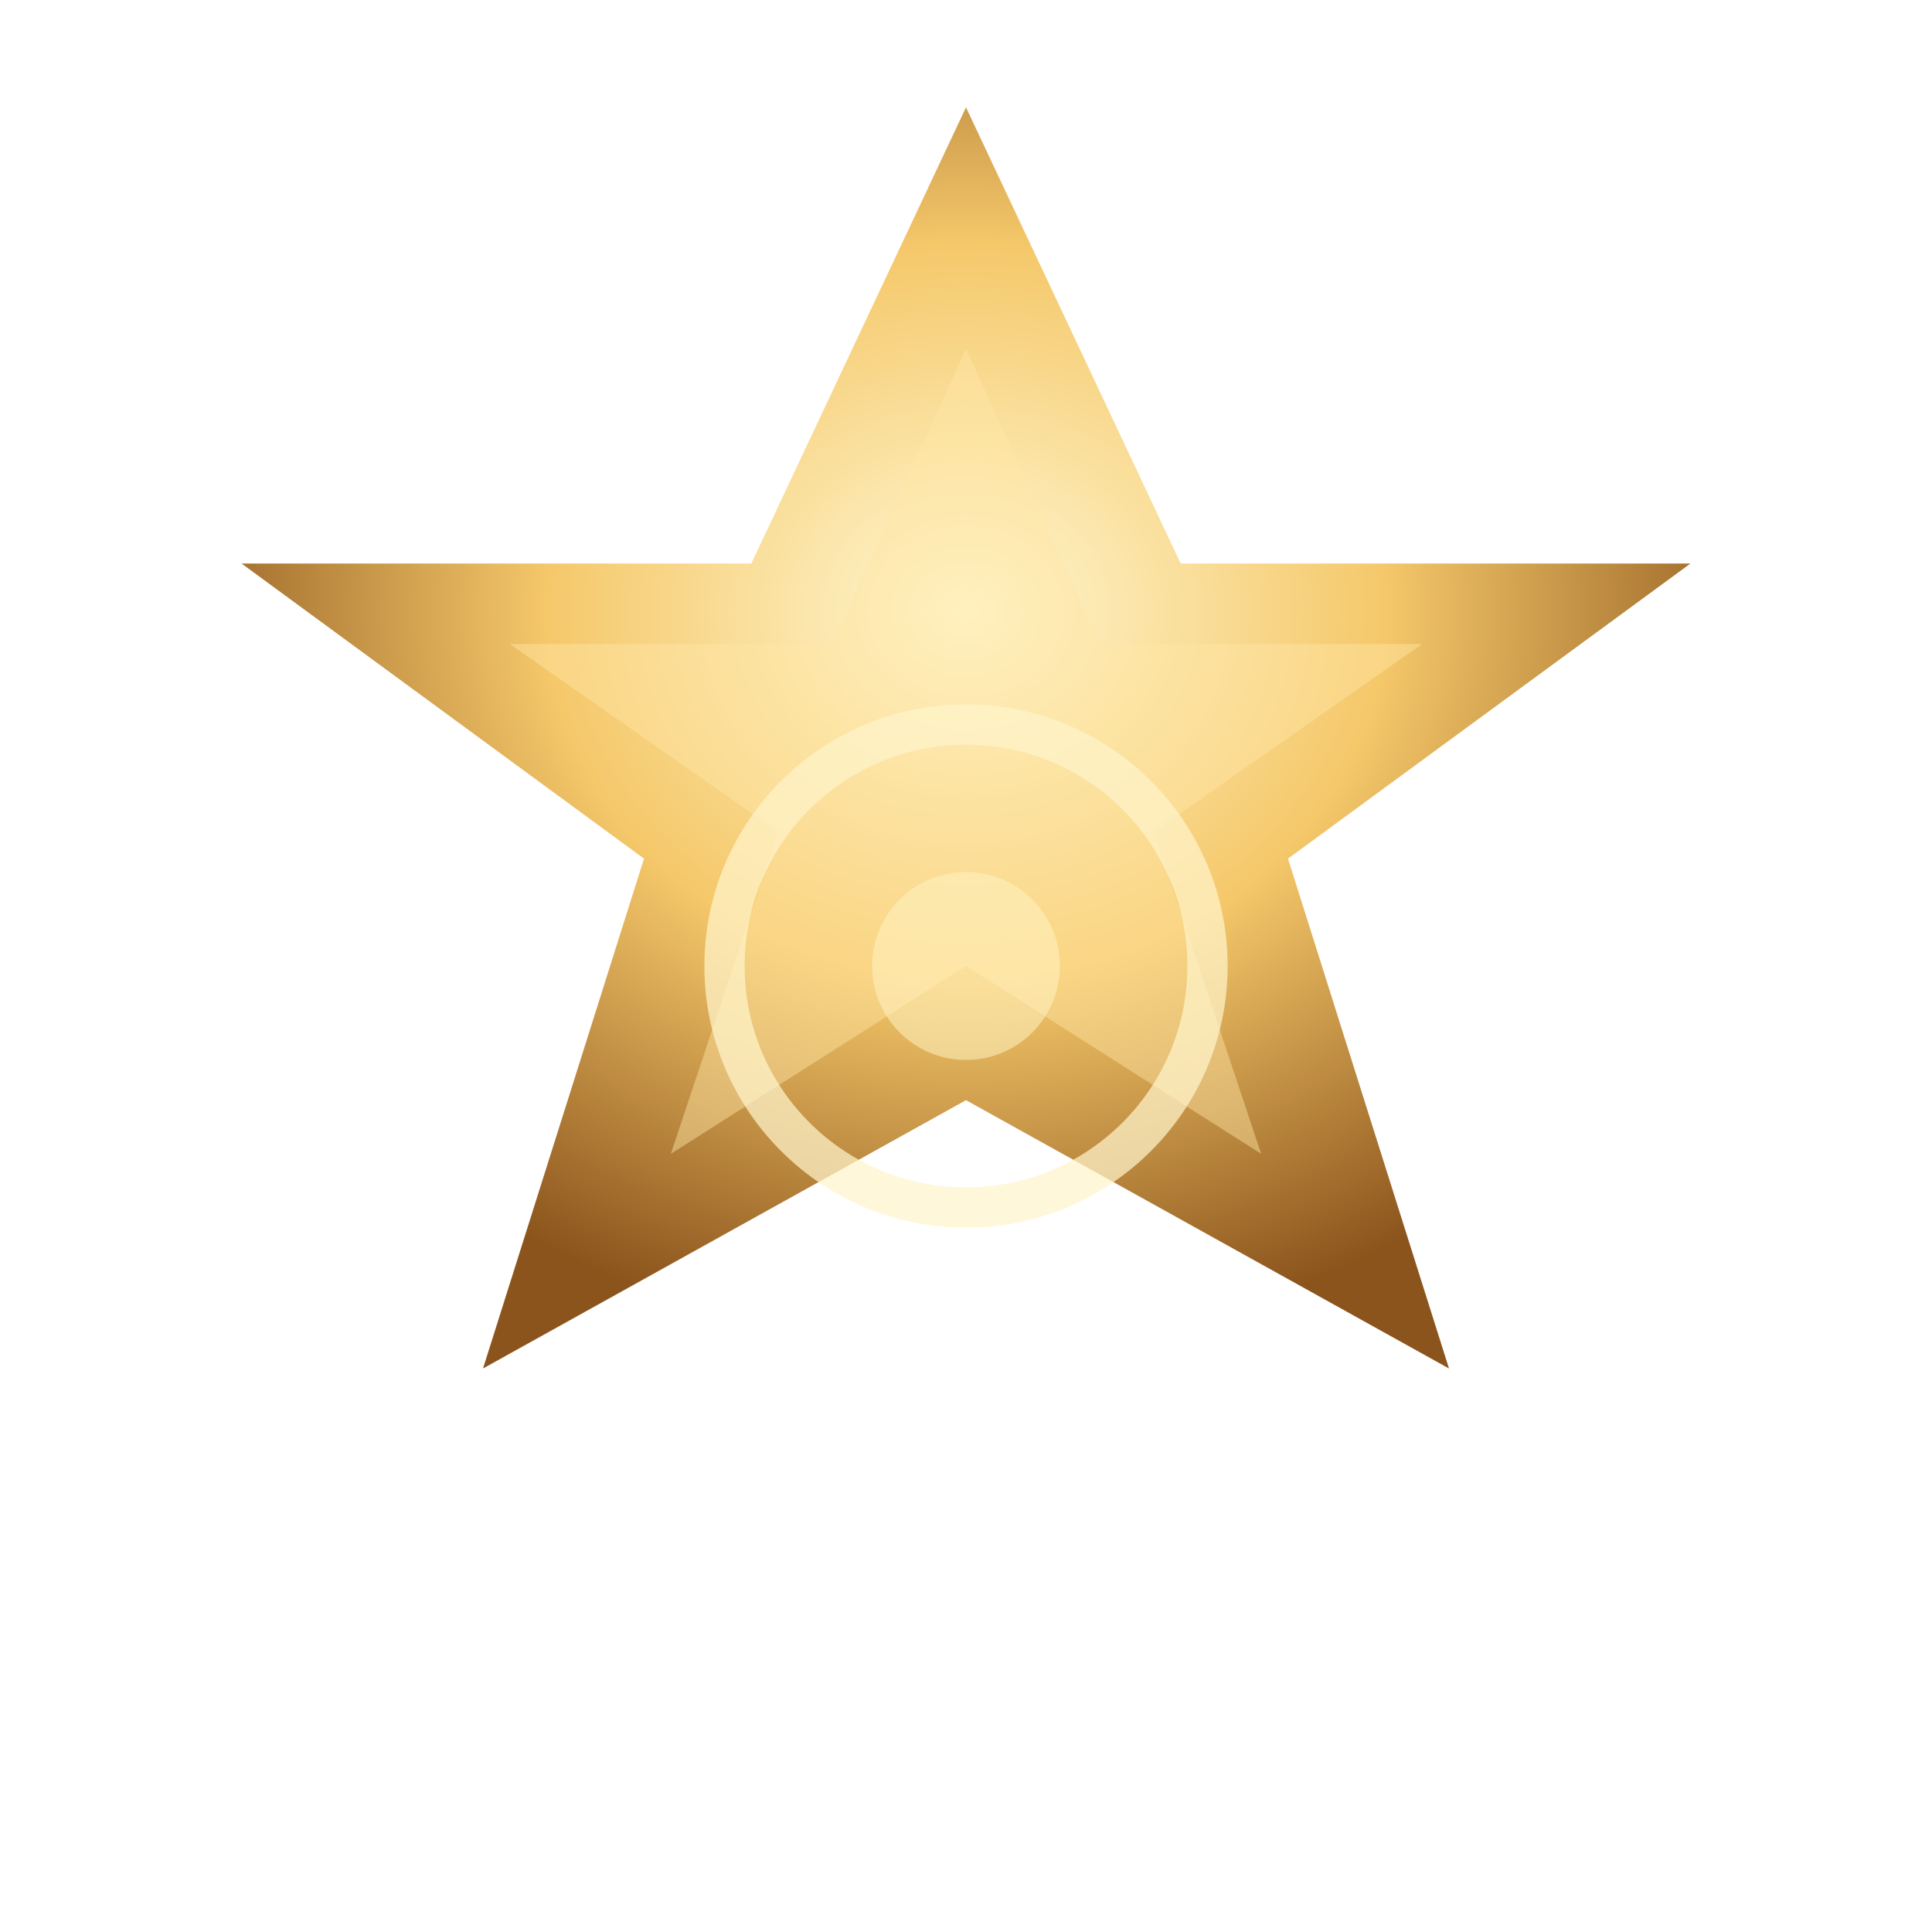
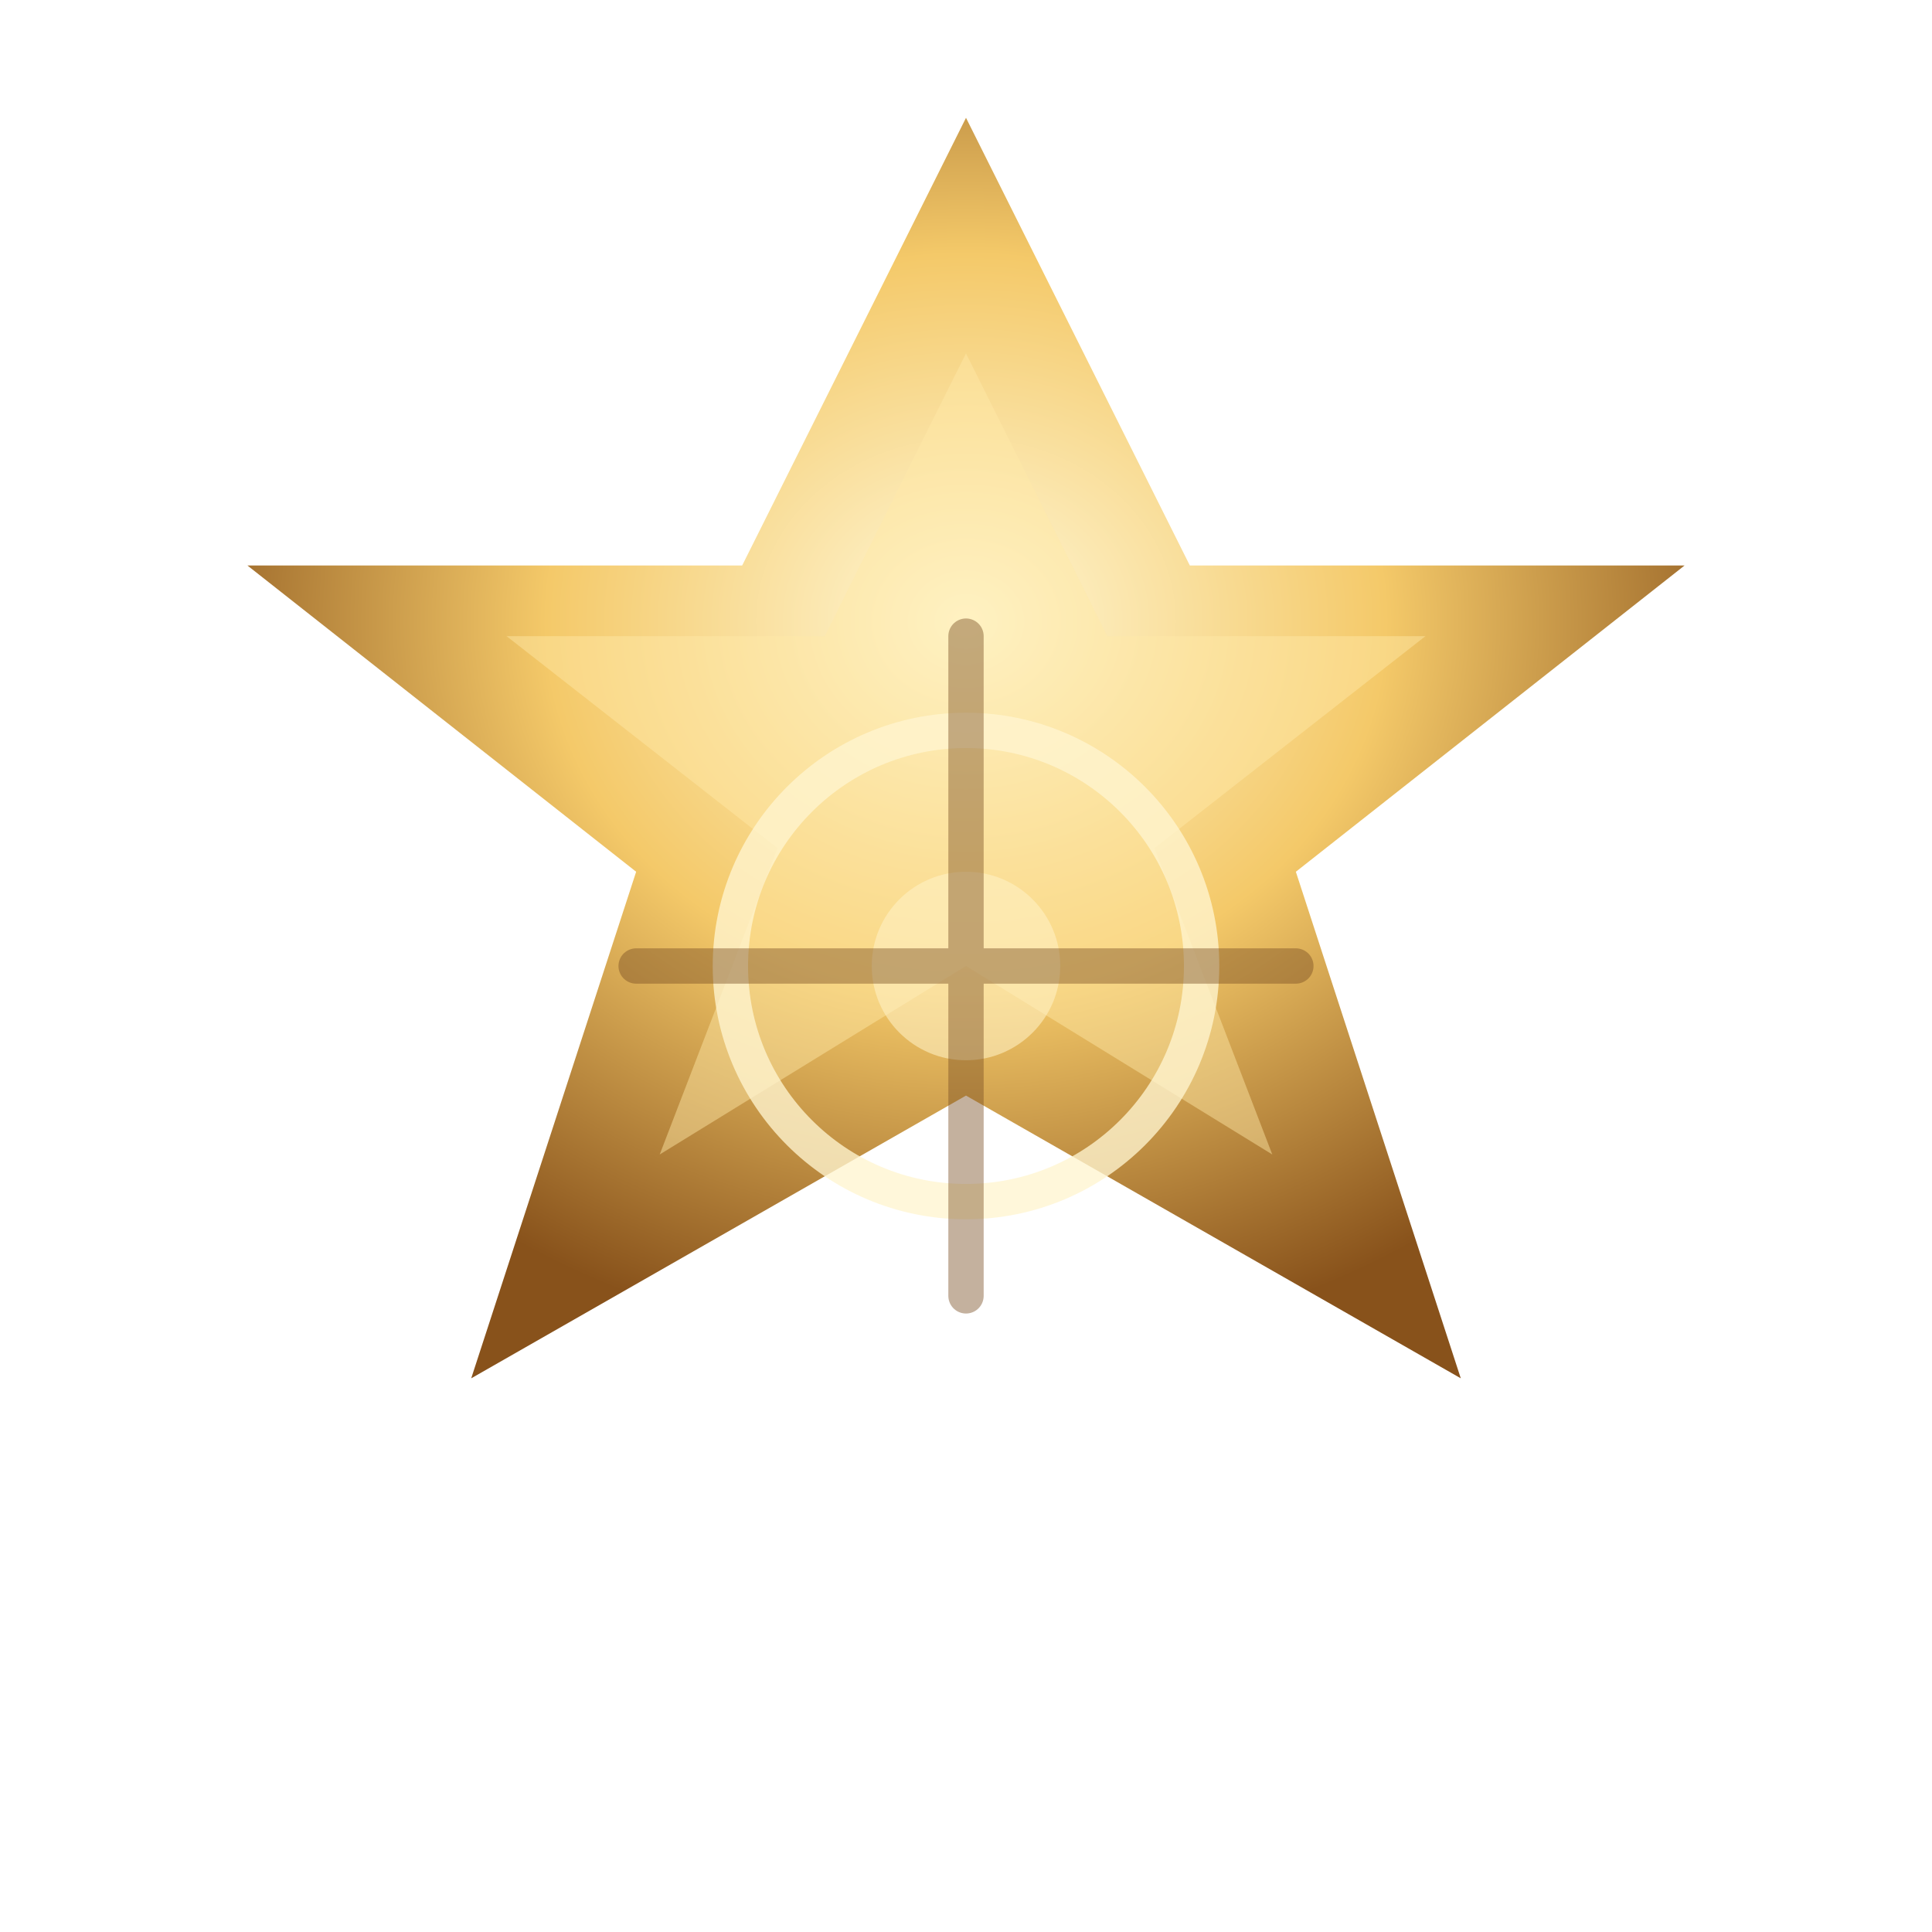
- <svg xmlns="http://www.w3.org/2000/svg" width="144" height="144" viewBox="0 0 144 144">
+ <svg xmlns="http://www.w3.org/2000/svg" width="164" height="164" viewBox="0 0 164 164">
  <defs>
-     <radialGradient id="lCore" cx="50%" cy="40%" r="58%">
-       <stop stop-color="#FFF8D3" />
-       <stop offset="0.5" stop-color="#F5C86A" />
-       <stop offset="1" stop-color="#8B541C" />
+     <radialGradient id="relicMain" cx="50%" cy="40%" r="58%">
+       <stop stop-color="#FFF8D8" />
+       <stop offset="0.5" stop-color="#F4C969" />
+       <stop offset="1" stop-color="#88521B" />
    </radialGradient>
  </defs>
-   <path d="M72 8 88 42 126 42 96 64 108 102 72 82 36 102 48 64 18 42 56 42Z" fill="url(#lCore)" />
-   <path d="M72 26 82 48 106 48 86 62 94 86 72 72 50 86 58 62 38 48 62 48Z" fill="#FFE7A7" fill-opacity="0.45" />
-   <circle cx="72" cy="72" r="18" fill="none" stroke="#FFF4CB" stroke-opacity="0.72" stroke-width="3" />
-   <circle cx="72" cy="72" r="7" fill="#FFF2C0" fill-opacity="0.55" />
+   <path d="M82 10 101 48 143 48 110 74 124 117 82 93 40 117 54 74 21 48 63 48Z" fill="url(#relicMain)" />
+   <path d="M82 30 94 54 121 54 98 72 108 98 82 82 56 98 66 72 43 54 70 54Z" fill="#FFE8A7" fill-opacity="0.46" />
+   <circle cx="82" cy="82" r="20" fill="none" stroke="#FFF4CF" stroke-opacity="0.78" stroke-width="3" />
+   <circle cx="82" cy="82" r="8" fill="#FFF2C4" fill-opacity="0.58" />
+   <path d="M82 54v56M54 82h56" stroke="#7A4E22" stroke-opacity="0.44" stroke-width="3" stroke-linecap="round" />
</svg>
